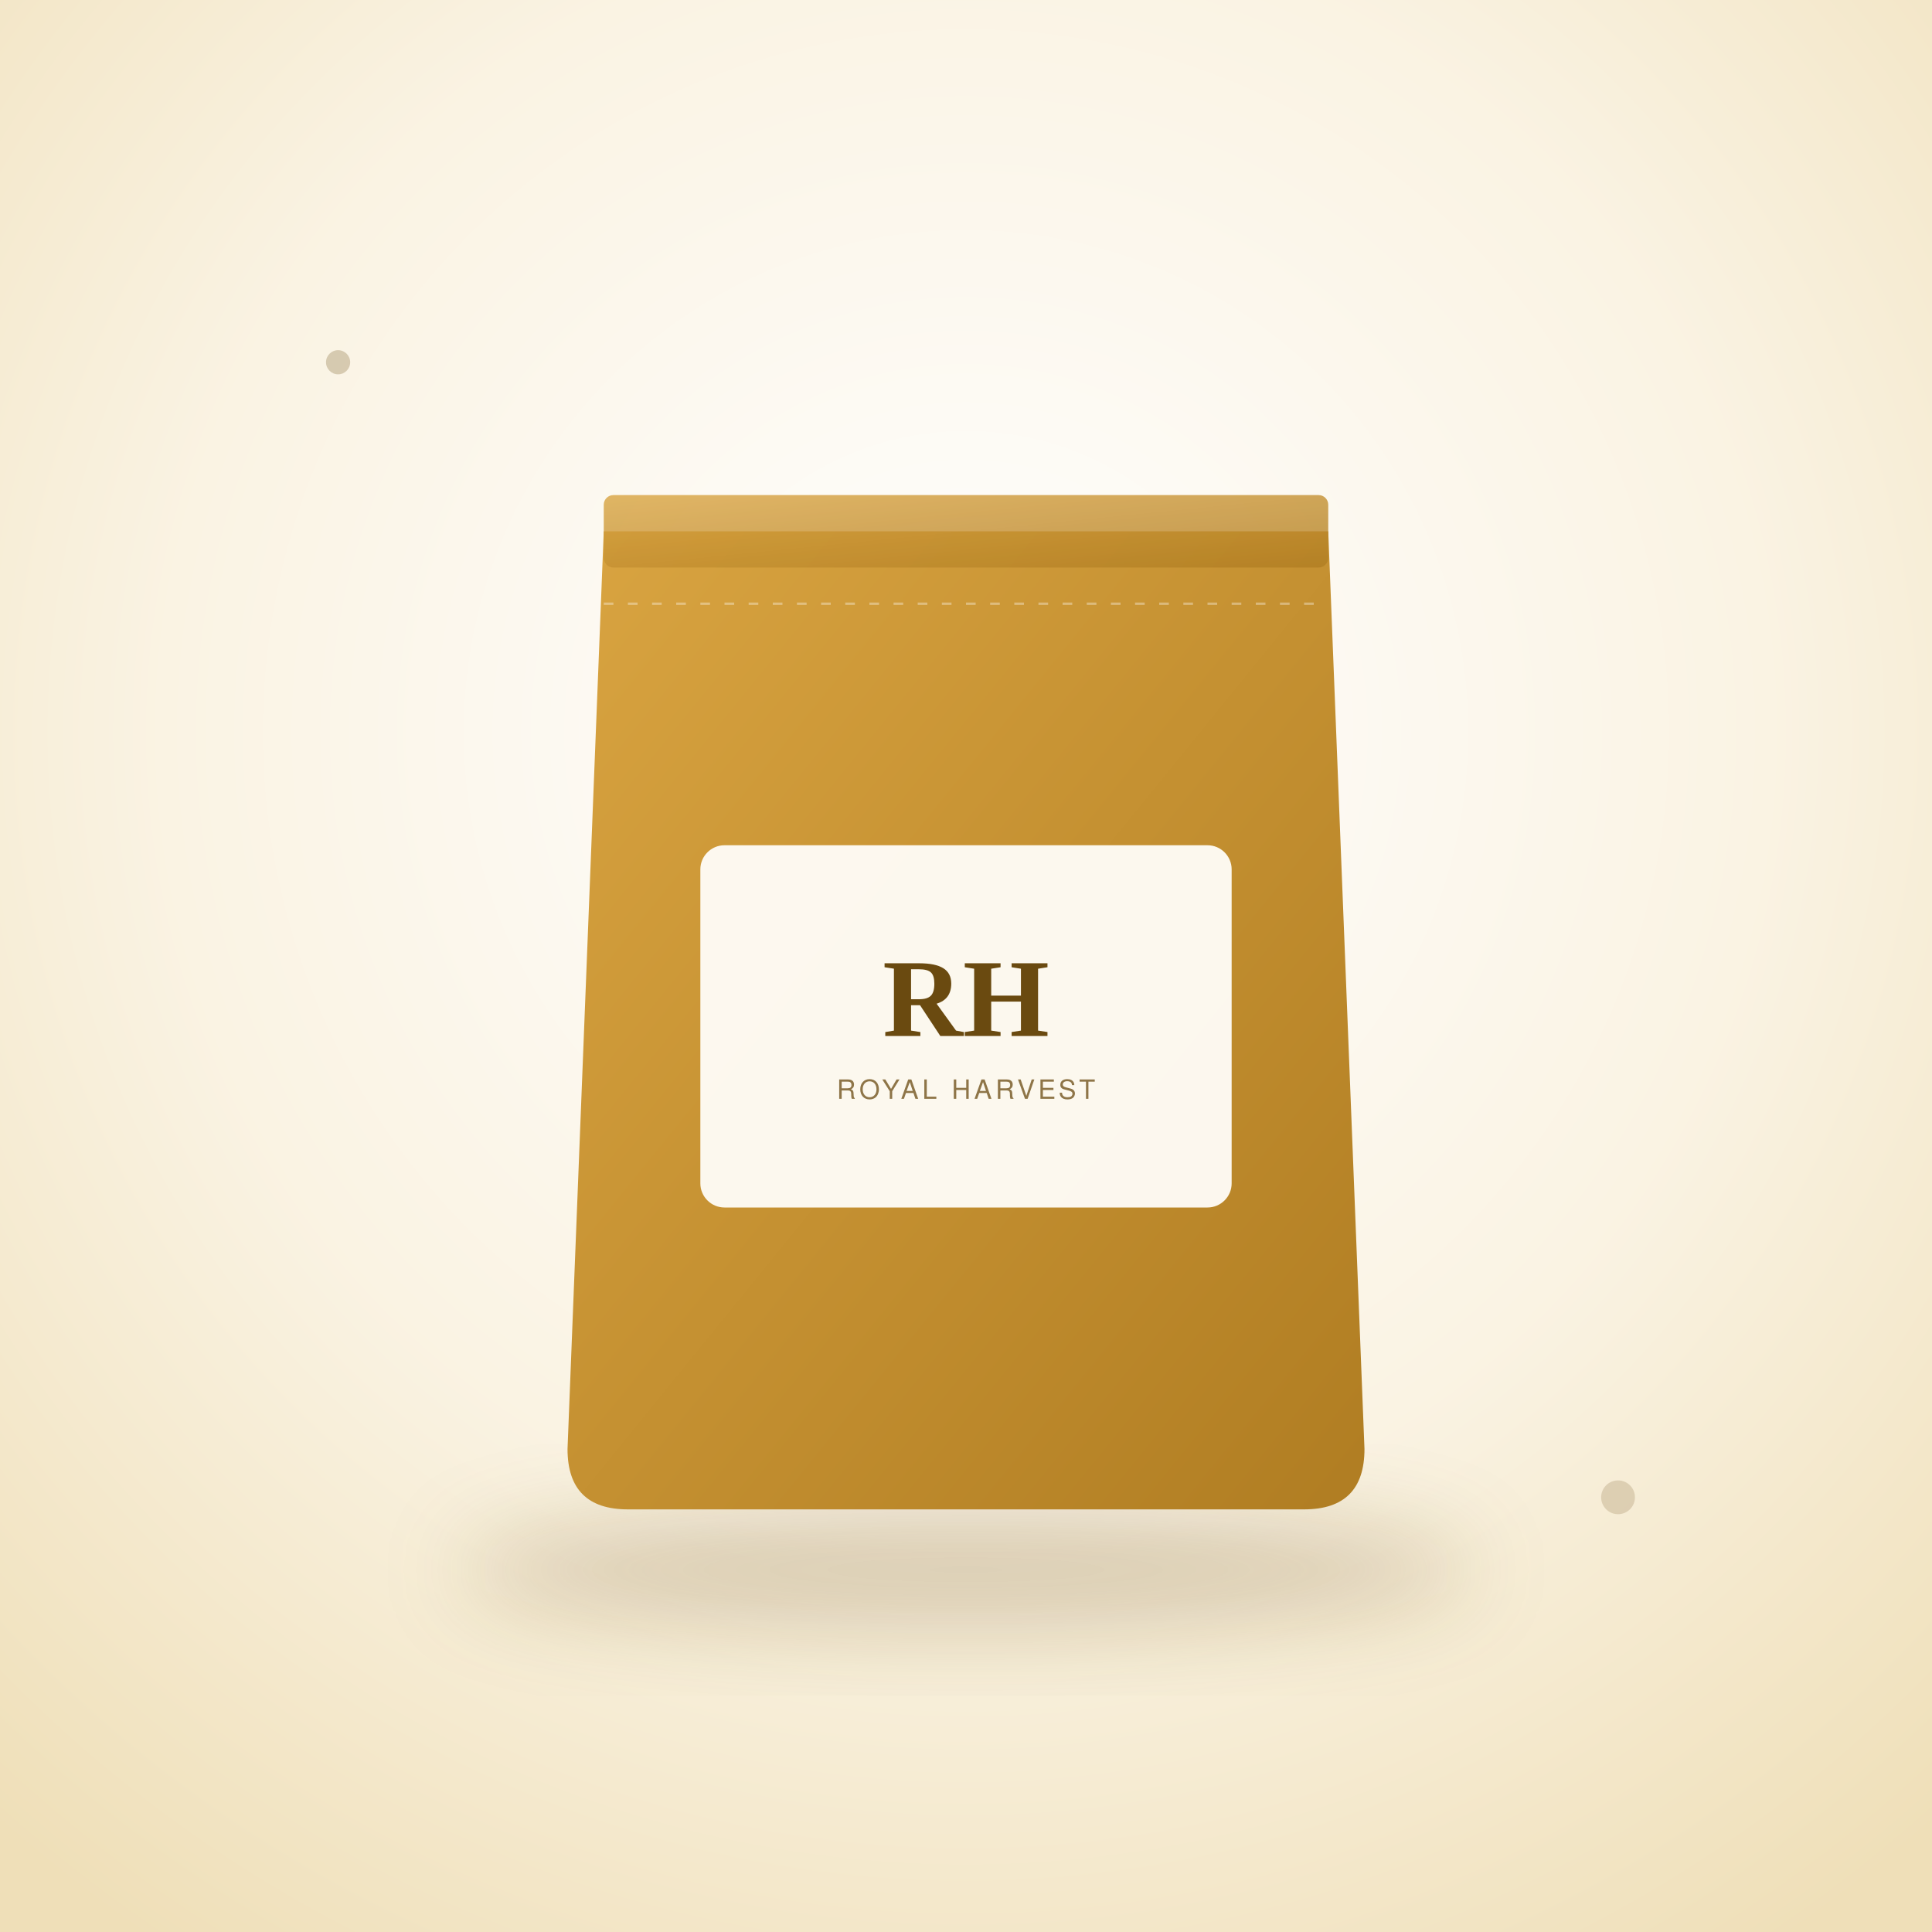
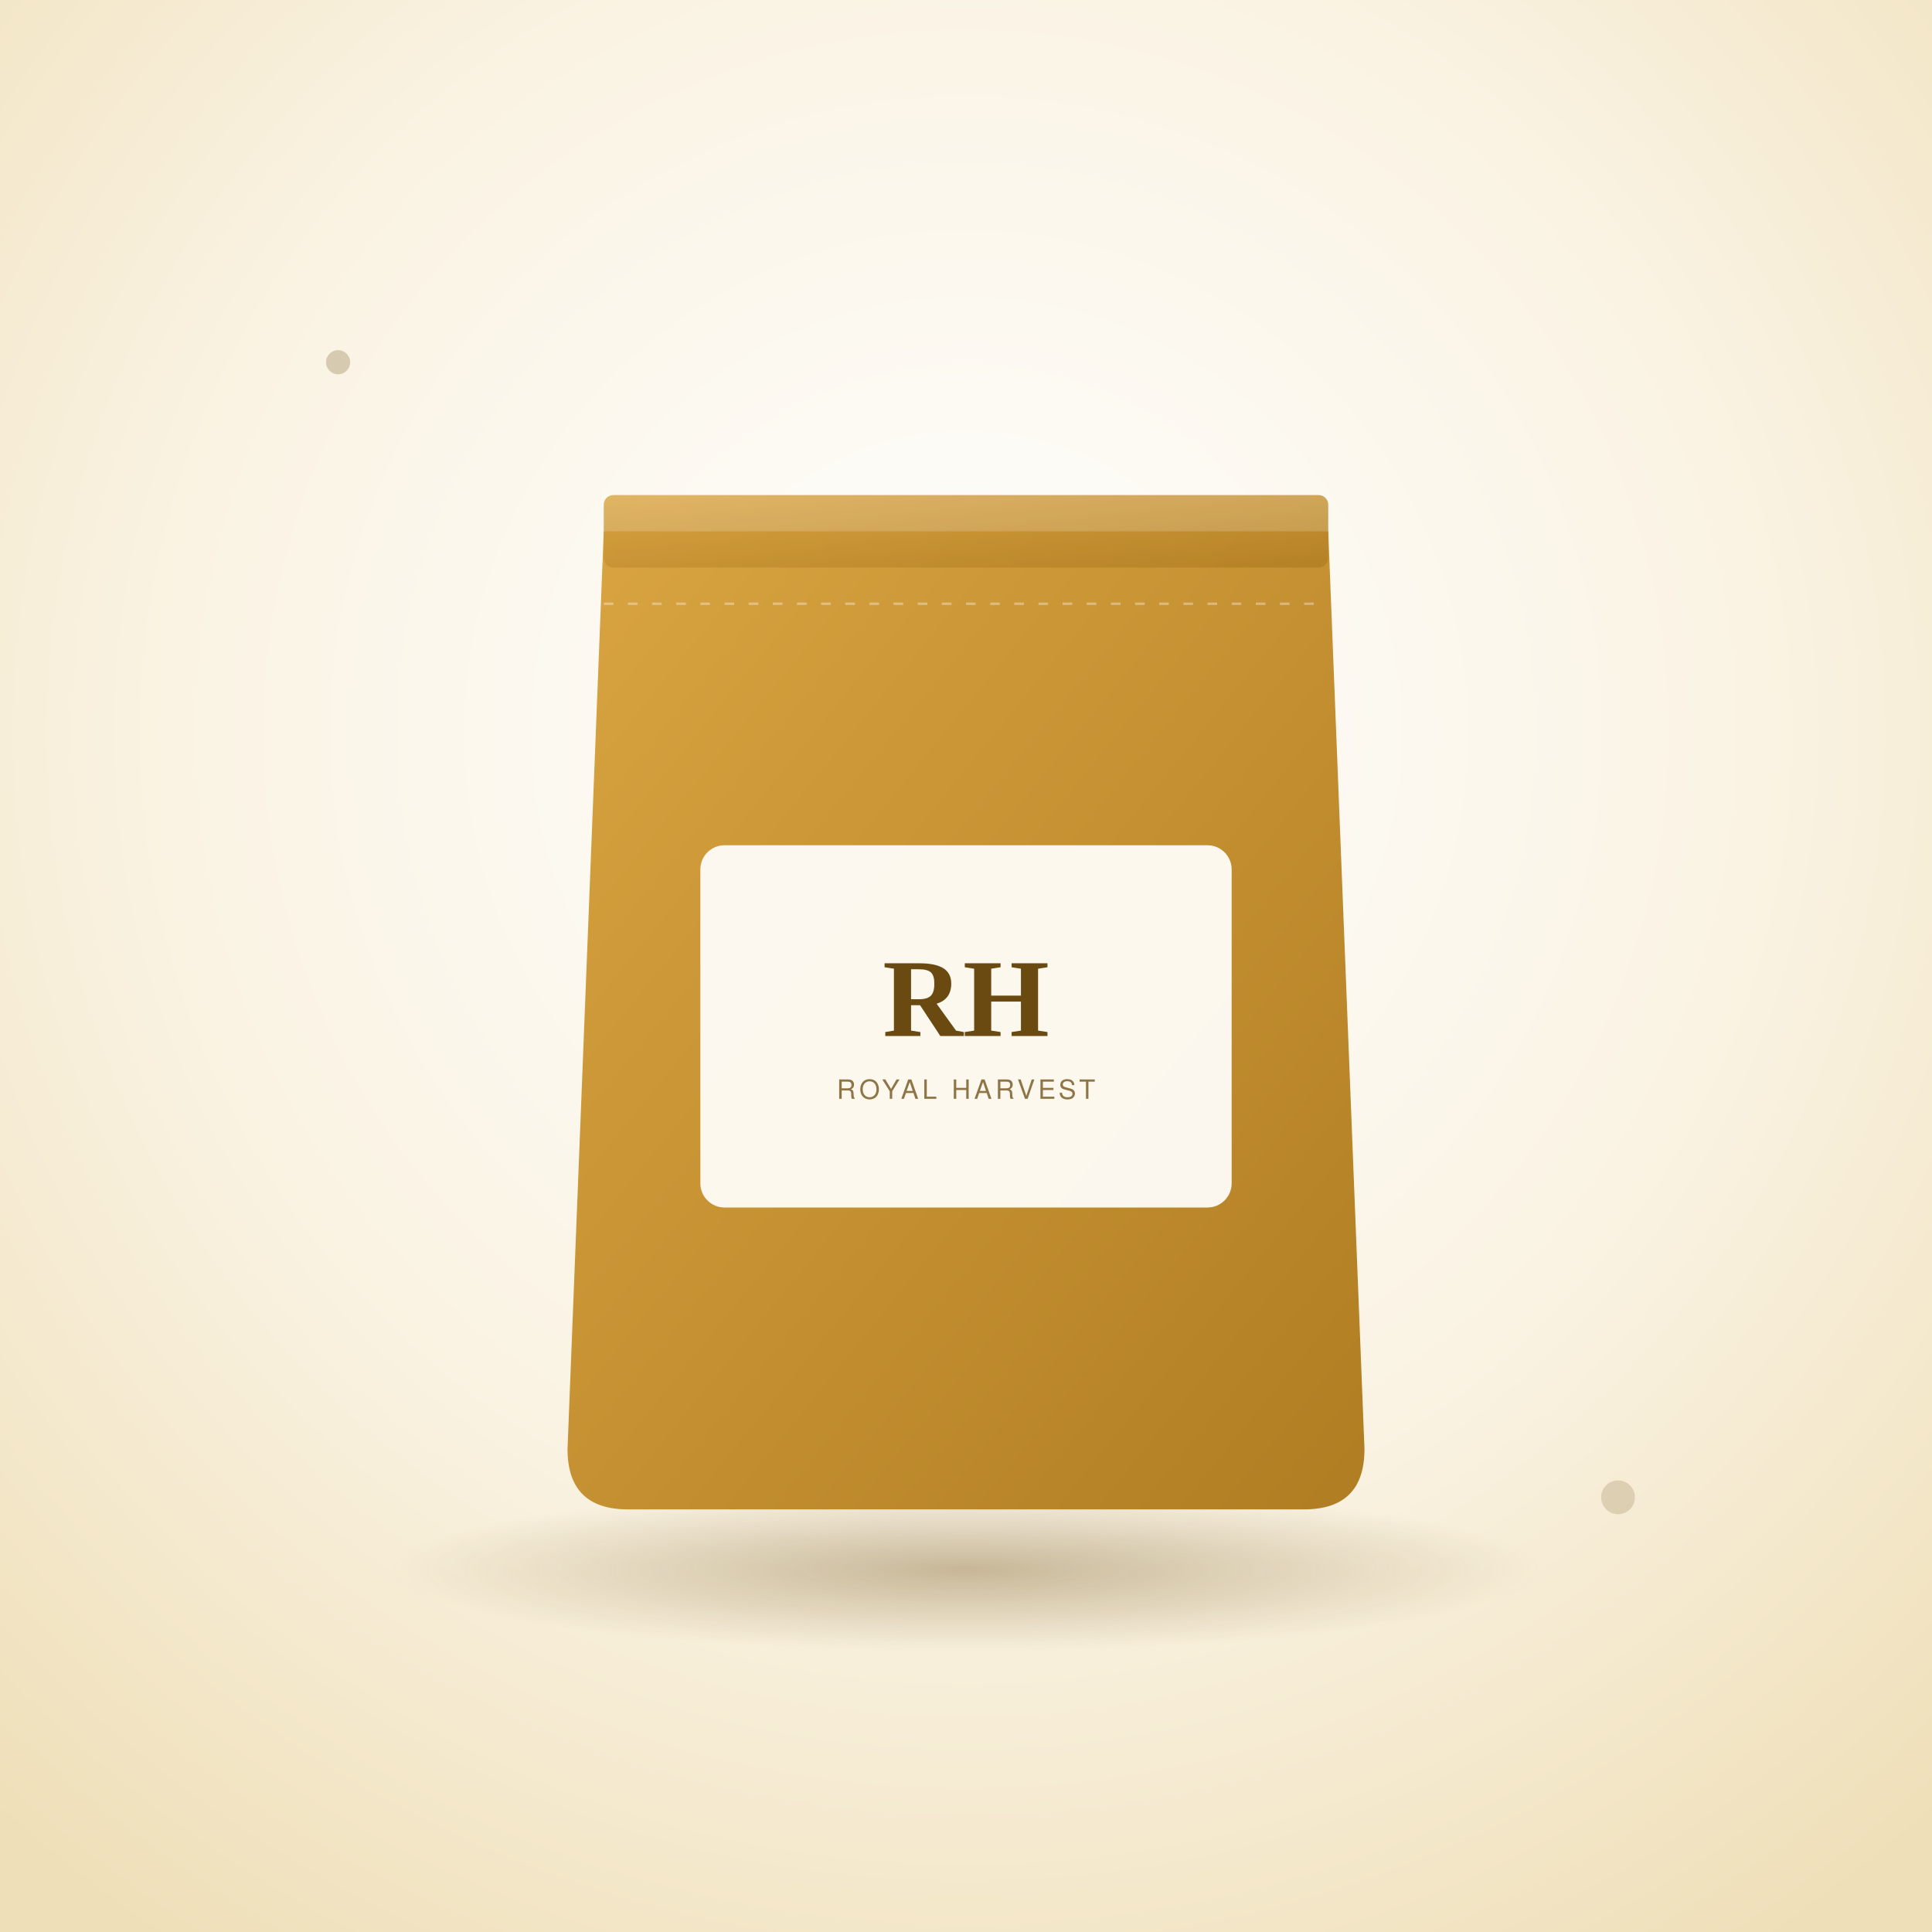
<svg xmlns="http://www.w3.org/2000/svg" viewBox="0 0 800 800" width="800" height="800" role="img" aria-label="Organic Toor Dal">
  <defs>
    <radialGradient id="bg" cx="50%" cy="38%" r="75%">
      <stop offset="0" stop-color="#FFFFFF" />
      <stop offset=".55" stop-color="#FAF3E3" />
      <stop offset="1" stop-color="#EFDFB8" stop-opacity="1" />
    </radialGradient>
    <linearGradient id="body" x1="0" y1="0" x2="1" y2="1">
      <stop offset="0" stop-color="#D9A441" />
      <stop offset="1" stop-color="#B07D22" />
    </linearGradient>
    <linearGradient id="gold" x1="0" y1="0" x2="1" y2="1">
      <stop offset="0" stop-color="#E8CF8D" />
      <stop offset="1" stop-color="#A9843A" />
    </linearGradient>
    <linearGradient id="ink" x1="0" y1="0" x2="0" y2="1">
      <stop offset="0" stop-color="#6A4A10" />
      <stop offset="1" stop-color="#6A4A10" />
    </linearGradient>
-     <filter id="soft" x="-50%" y="-50%" width="200%" height="200%">
-       <feGaussianBlur stdDeviation="18" />
-     </filter>
+     <radialGradient id="shadow">
+       <stop offset="0" stop-color="#6A4A10" stop-opacity=".35" />
+       <stop offset="1" stop-color="#6A4A10" stop-opacity="0" />
+     </radialGradient>
  </defs>
  <rect width="800" height="800" fill="url(#bg)" />
  <circle cx="140" cy="150" r="5" fill="#6A4A10" opacity=".25" />
  <circle cx="670" cy="620" r="7" fill="#6A4A10" opacity=".18" />
-   <ellipse cx="400" cy="650" rx="210" ry="26" fill="#6A4A10" opacity=".22" filter="url(#soft)" />
+   <ellipse cx="400" cy="650" rx="240" ry="34" fill="url(#shadow)" />
  <g transform="translate(400 410)">
    <path d="M-150,-190 L150,-190 L165,190 Q165,215 140,215 L-140,215 Q-165,215 -165,190 Z" fill="url(#body)" />
    <rect x="-150" y="-205" width="300" height="30" rx="4" fill="url(#body)" opacity=".8" />
    <line x1="-150" x2="150" y1="-160" y2="-160" stroke="#fff" stroke-opacity=".35" stroke-dasharray="4 6" />
    <rect x="-110" y="-60" width="220" height="150" rx="10" fill="#FFFDF8" opacity=".95" />
    <text x="0" y="19" text-anchor="middle" font-family="Georgia, 'Times New Roman', serif" font-size="46" font-weight="700" fill="url(#ink)">RH</text>
    <text x="0" y="45" text-anchor="middle" font-family="Helvetica, Arial, sans-serif" font-size="11" letter-spacing="1.5" fill="url(#ink)" opacity=".75">ROYAL HARVEST</text>
    <line x1="-88" x2="88" y1="-42" y2="-42" stroke="url(#ink)" stroke-width="1" opacity=".3" />
  </g>
</svg>
